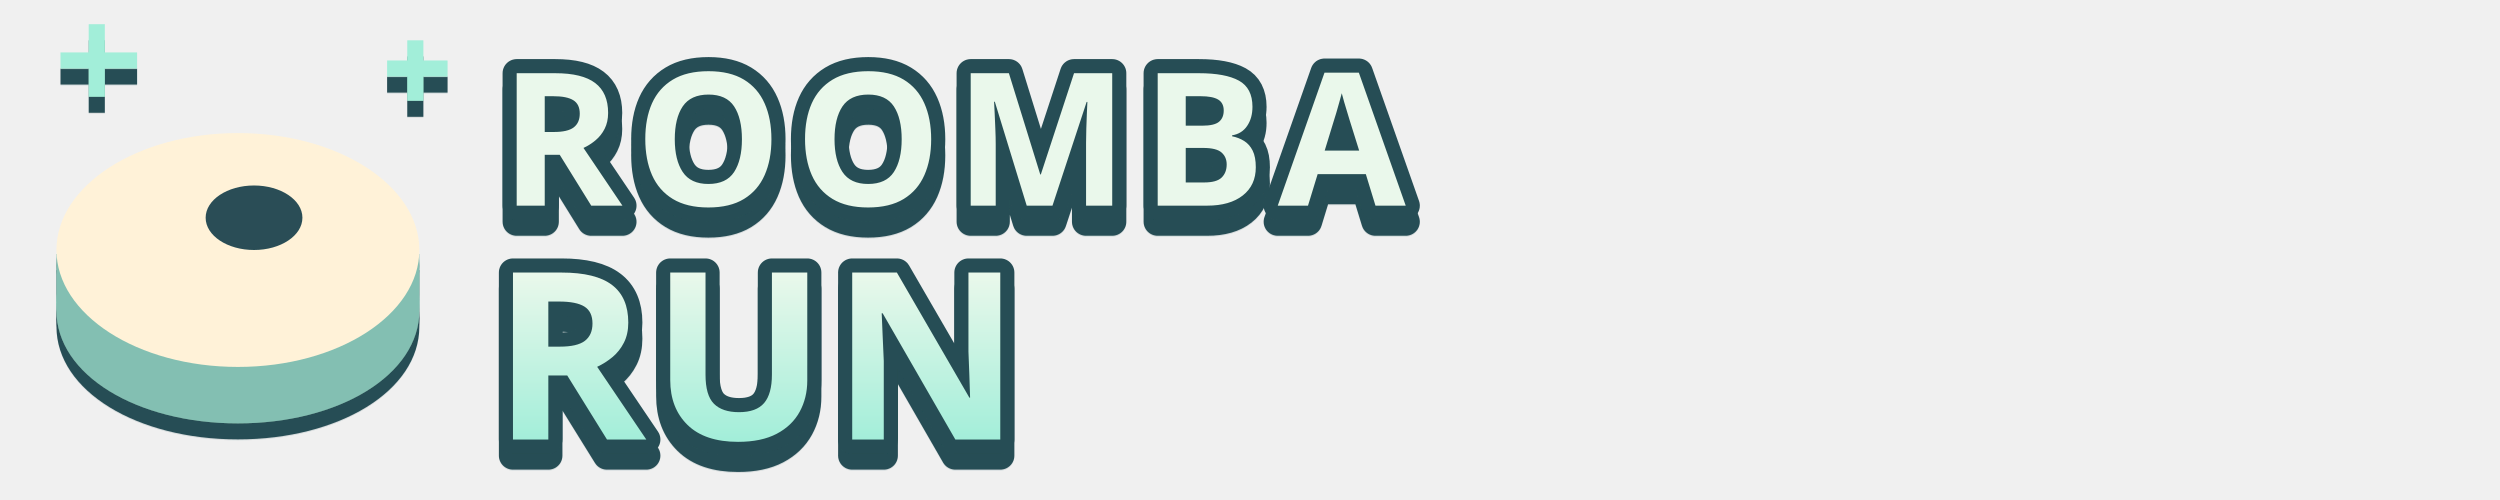
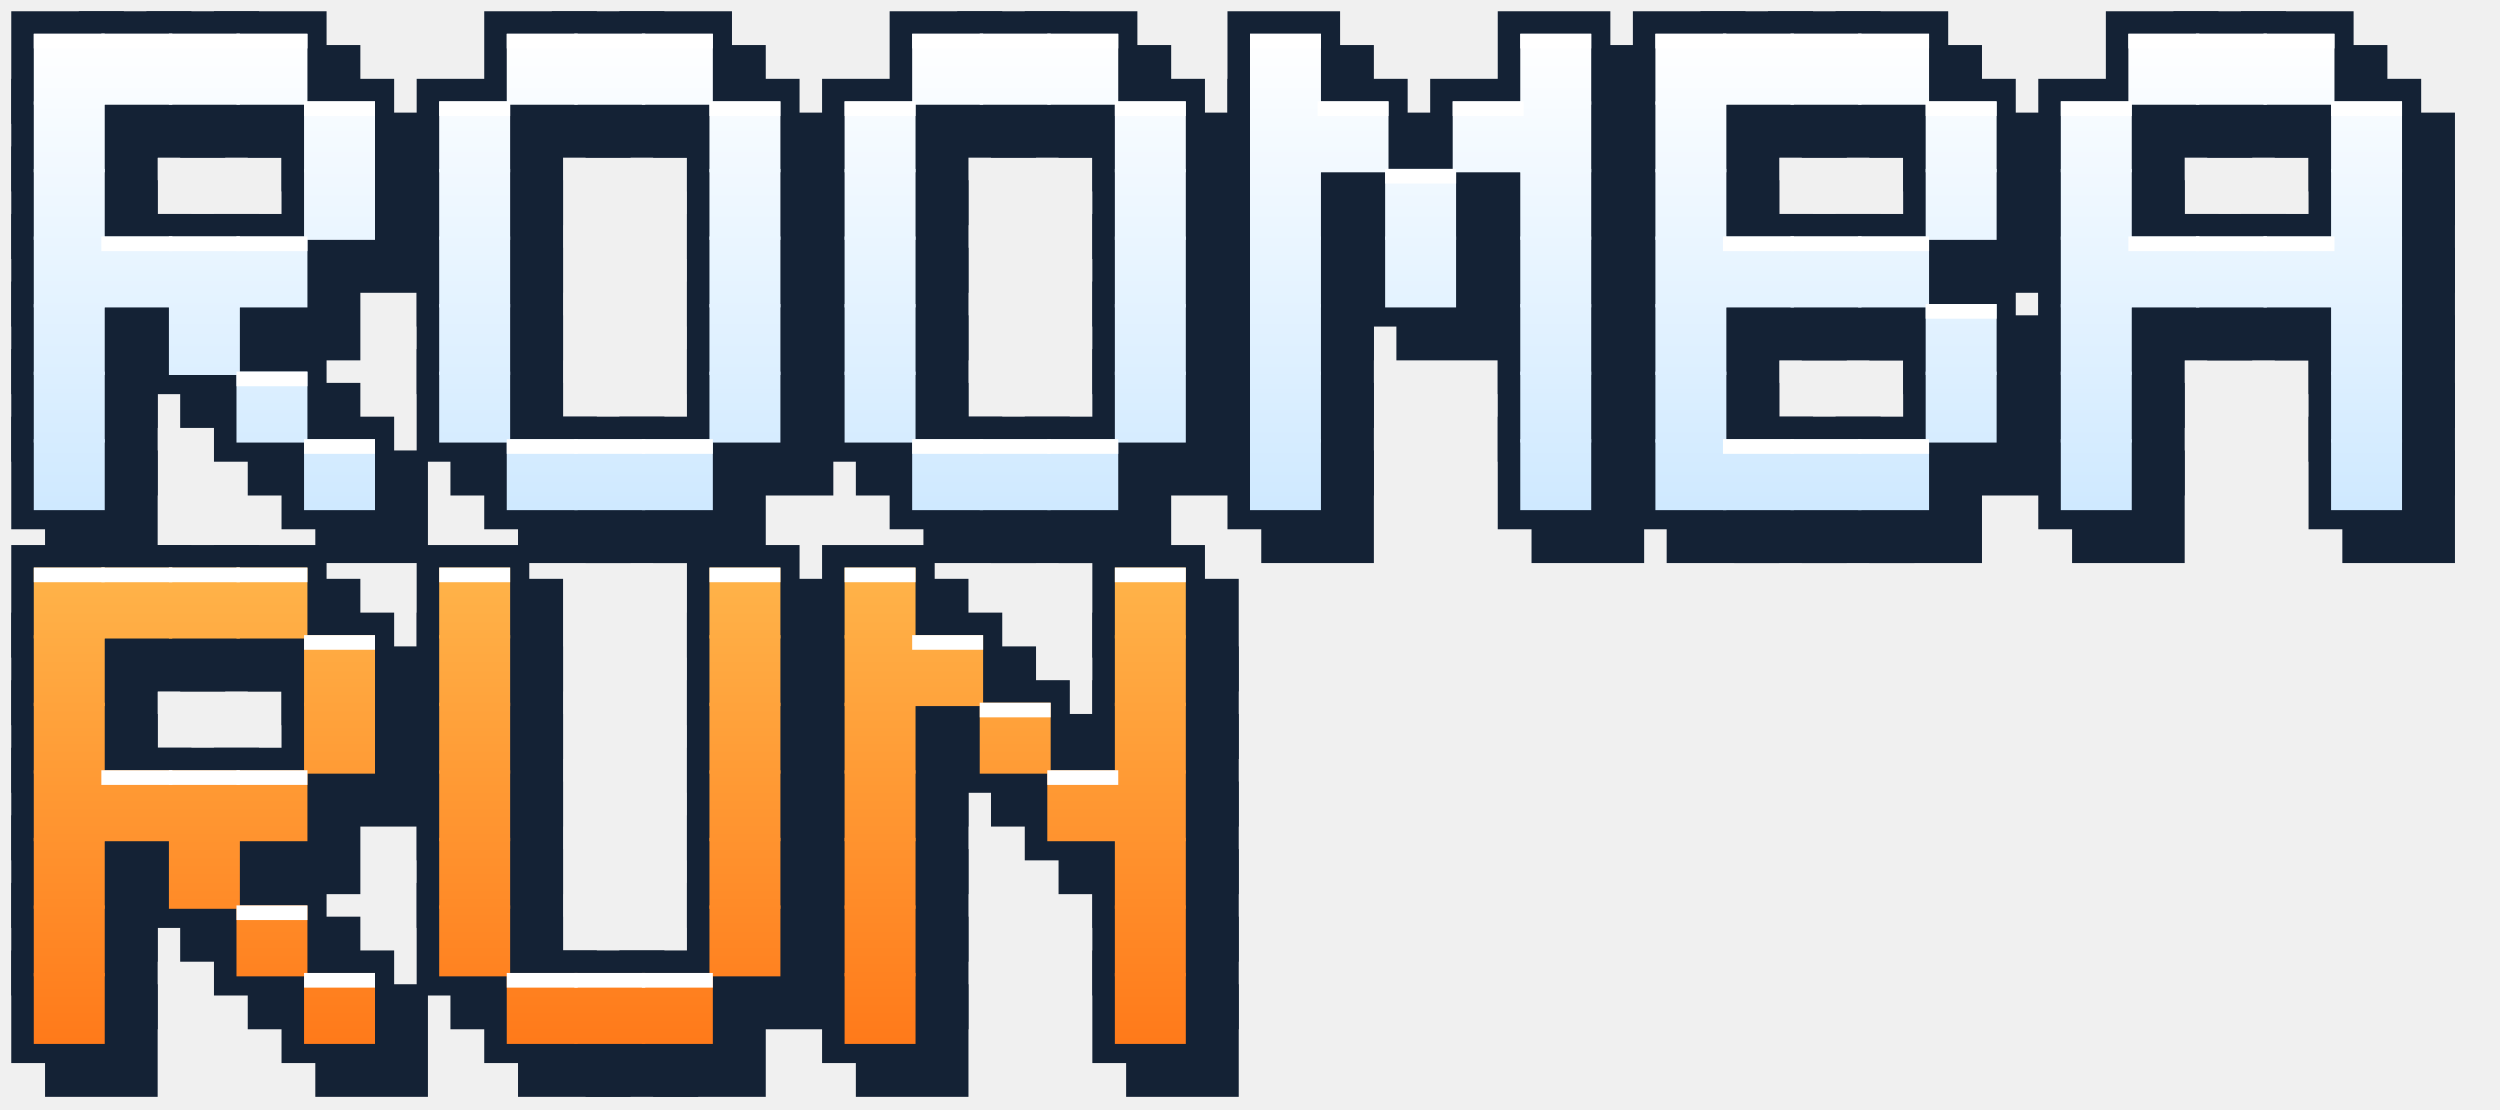
- <svg xmlns="http://www.w3.org/2000/svg" viewBox="0 0 620 124" role="img" aria-label="ROOMBA RUN">
+ <svg xmlns="http://www.w3.org/2000/svg" viewBox="0 0 444 197" role="img" aria-label="ROOMBA RUN">
  <defs>
-     <linearGradient id="accent" x2="0" y2="1">
-       <stop stop-color="#eaf8eb" />
-       <stop offset="1" stop-color="#a2eed9" />
+     <linearGradient id="f0" gradientUnits="userSpaceOnUse" x1="0" y1="6" x2="0" y2="90">
+       <stop offset="0" stop-color="#ffffff" />
+       <stop offset="1" stop-color="#cfe9ff" />
    </linearGradient>
-     <filter id="shadow" x="-15%" y="-15%" width="140%" height="150%">
-       <feDropShadow dx="0" dy="4" stdDeviation="0" flood-color="#274e54" />
-     </filter>
+     <linearGradient id="f1" gradientUnits="userSpaceOnUse" x1="0" y1="101" x2="0" y2="185">
+       <stop offset="0" stop-color="#ffb44a" />
+       <stop offset="1" stop-color="#ff7a1a" />
+     </linearGradient>
  </defs>
-   <g filter="url(#shadow)">
-     <ellipse cx="59" cy="75" rx="45" ry="29" fill="#a2eed9" />
-     <path d="M14 63v14c0 16 20 28 45 28s45-12 45-28V63" fill="#83bfb2" />
-     <ellipse cx="59" cy="62" rx="45" ry="29" fill="#fff2d8" />
-     <ellipse cx="63" cy="54" rx="12" ry="8" fill="#294e56" />
-     <path d="M15 15h19m-10-9v18m72-7h15m-8-7v15" stroke="#a2eed9" stroke-width="4" />
-     <g font-family="Arial Black,Impact,sans-serif" font-weight="900" paint-order="stroke" stroke="#274e54" stroke-width="7" stroke-linejoin="round">
-       <text x="124" y="51" font-size="46" letter-spacing="3" fill="#eaf8eb">ROOMBA</text>
-       <text x="122" y="109" font-size="58" letter-spacing="1" fill="url(#accent)">RUN</text>
-     </g>
+   <g fill="#142235">
+     <rect x="8.0" y="8.0" width="20.0" height="20.0" />
+     <rect x="20.0" y="8.0" width="20.0" height="20.0" />
+     <rect x="32.0" y="8.0" width="20.0" height="20.0" />
+     <rect x="44.0" y="8.0" width="20.0" height="20.0" />
+     <rect x="8.0" y="20.0" width="20.0" height="20.0" />
+     <rect x="56.0" y="20.0" width="20.0" height="20.0" />
+     <rect x="8.0" y="32.0" width="20.0" height="20.0" />
+     <rect x="56.0" y="32.0" width="20.0" height="20.0" />
+     <rect x="8.0" y="44.0" width="20.0" height="20.0" />
+     <rect x="20.0" y="44.0" width="20.0" height="20.0" />
+     <rect x="32.0" y="44.0" width="20.0" height="20.0" />
+     <rect x="44.0" y="44.0" width="20.0" height="20.0" />
+     <rect x="8.0" y="56.0" width="20.0" height="20.0" />
+     <rect x="32.0" y="56.0" width="20.0" height="20.0" />
+     <rect x="8.0" y="68.0" width="20.0" height="20.0" />
+     <rect x="44.0" y="68.0" width="20.0" height="20.0" />
+     <rect x="8.0" y="80.0" width="20.0" height="20.0" />
+     <rect x="56.0" y="80.0" width="20.0" height="20.0" />
+     <rect x="92.0" y="8.0" width="20.0" height="20.0" />
+     <rect x="104.0" y="8.0" width="20.0" height="20.0" />
+     <rect x="116.0" y="8.0" width="20.0" height="20.0" />
+     <rect x="80.0" y="20.0" width="20.0" height="20.0" />
+     <rect x="128.0" y="20.0" width="20.0" height="20.0" />
+     <rect x="80.0" y="32.0" width="20.0" height="20.0" />
+     <rect x="128.0" y="32.0" width="20.0" height="20.0" />
+     <rect x="80.0" y="44.0" width="20.0" height="20.0" />
+     <rect x="128.0" y="44.0" width="20.0" height="20.0" />
+     <rect x="80.0" y="56.0" width="20.0" height="20.0" />
+     <rect x="128.0" y="56.0" width="20.0" height="20.0" />
+     <rect x="80.0" y="68.0" width="20.0" height="20.0" />
+     <rect x="128.0" y="68.0" width="20.0" height="20.0" />
+     <rect x="92.0" y="80.0" width="20.0" height="20.0" />
+     <rect x="104.0" y="80.0" width="20.0" height="20.0" />
+     <rect x="116.0" y="80.0" width="20.0" height="20.0" />
+     <rect x="164.0" y="8.0" width="20.0" height="20.0" />
+     <rect x="176.0" y="8.0" width="20.0" height="20.0" />
+     <rect x="188.0" y="8.0" width="20.0" height="20.0" />
+     <rect x="152.0" y="20.0" width="20.0" height="20.0" />
+     <rect x="200.0" y="20.0" width="20.0" height="20.0" />
+     <rect x="152.0" y="32.0" width="20.0" height="20.0" />
+     <rect x="200.0" y="32.0" width="20.0" height="20.0" />
+     <rect x="152.0" y="44.0" width="20.0" height="20.0" />
+     <rect x="200.0" y="44.0" width="20.0" height="20.0" />
+     <rect x="152.0" y="56.0" width="20.0" height="20.0" />
+     <rect x="200.0" y="56.0" width="20.0" height="20.0" />
+     <rect x="152.0" y="68.0" width="20.0" height="20.0" />
+     <rect x="200.0" y="68.0" width="20.0" height="20.0" />
+     <rect x="164.0" y="80.0" width="20.0" height="20.0" />
+     <rect x="176.0" y="80.0" width="20.0" height="20.0" />
+     <rect x="188.0" y="80.0" width="20.0" height="20.0" />
+     <rect x="224.0" y="8.0" width="20.0" height="20.0" />
+     <rect x="272.0" y="8.0" width="20.0" height="20.0" />
+     <rect x="224.0" y="20.0" width="20.0" height="20.0" />
+     <rect x="236.0" y="20.0" width="20.0" height="20.0" />
+     <rect x="260.0" y="20.0" width="20.0" height="20.0" />
+     <rect x="272.0" y="20.0" width="20.0" height="20.0" />
+     <rect x="224.0" y="32.0" width="20.0" height="20.0" />
+     <rect x="248.0" y="32.0" width="20.0" height="20.0" />
+     <rect x="272.0" y="32.0" width="20.0" height="20.0" />
+     <rect x="224.0" y="44.0" width="20.0" height="20.0" />
+     <rect x="248.0" y="44.0" width="20.0" height="20.0" />
+     <rect x="272.0" y="44.0" width="20.0" height="20.0" />
+     <rect x="224.0" y="56.0" width="20.0" height="20.0" />
+     <rect x="272.0" y="56.0" width="20.0" height="20.0" />
+     <rect x="224.0" y="68.0" width="20.0" height="20.0" />
+     <rect x="272.0" y="68.0" width="20.0" height="20.0" />
+     <rect x="224.0" y="80.0" width="20.0" height="20.0" />
+     <rect x="272.0" y="80.0" width="20.0" height="20.0" />
+     <rect x="296.0" y="8.0" width="20.0" height="20.0" />
+     <rect x="308.0" y="8.0" width="20.0" height="20.0" />
+     <rect x="320.0" y="8.0" width="20.0" height="20.0" />
+     <rect x="332.0" y="8.0" width="20.0" height="20.0" />
+     <rect x="296.0" y="20.0" width="20.0" height="20.0" />
+     <rect x="344.0" y="20.0" width="20.0" height="20.0" />
+     <rect x="296.0" y="32.0" width="20.0" height="20.0" />
+     <rect x="344.0" y="32.0" width="20.0" height="20.0" />
+     <rect x="296.0" y="44.0" width="20.0" height="20.0" />
+     <rect x="308.0" y="44.0" width="20.0" height="20.0" />
+     <rect x="320.0" y="44.0" width="20.0" height="20.0" />
+     <rect x="332.0" y="44.0" width="20.0" height="20.0" />
+     <rect x="296.0" y="56.0" width="20.0" height="20.0" />
+     <rect x="344.0" y="56.0" width="20.0" height="20.0" />
+     <rect x="296.0" y="68.0" width="20.0" height="20.0" />
+     <rect x="344.0" y="68.0" width="20.0" height="20.0" />
+     <rect x="296.0" y="80.0" width="20.0" height="20.0" />
+     <rect x="308.0" y="80.0" width="20.0" height="20.0" />
+     <rect x="320.0" y="80.0" width="20.0" height="20.0" />
+     <rect x="332.0" y="80.0" width="20.0" height="20.0" />
+     <rect x="380.0" y="8.0" width="20.0" height="20.0" />
+     <rect x="392.0" y="8.0" width="20.0" height="20.0" />
+     <rect x="404.0" y="8.0" width="20.0" height="20.0" />
+     <rect x="368.0" y="20.0" width="20.0" height="20.0" />
+     <rect x="416.0" y="20.0" width="20.0" height="20.0" />
+     <rect x="368.0" y="32.0" width="20.0" height="20.0" />
+     <rect x="416.0" y="32.0" width="20.0" height="20.0" />
+     <rect x="368.0" y="44.0" width="20.0" height="20.0" />
+     <rect x="380.0" y="44.0" width="20.0" height="20.0" />
+     <rect x="392.0" y="44.0" width="20.0" height="20.0" />
+     <rect x="404.0" y="44.0" width="20.0" height="20.0" />
+     <rect x="416.0" y="44.0" width="20.0" height="20.0" />
+     <rect x="368.0" y="56.0" width="20.0" height="20.0" />
+     <rect x="416.0" y="56.0" width="20.0" height="20.0" />
+     <rect x="368.0" y="68.0" width="20.0" height="20.0" />
+     <rect x="416.0" y="68.0" width="20.0" height="20.0" />
+     <rect x="368.0" y="80.0" width="20.0" height="20.0" />
+     <rect x="416.0" y="80.0" width="20.0" height="20.0" />
+     <rect x="8.0" y="102.8" width="20.0" height="20.0" />
+     <rect x="20.0" y="102.8" width="20.0" height="20.0" />
+     <rect x="32.0" y="102.8" width="20.0" height="20.0" />
+     <rect x="44.0" y="102.8" width="20.0" height="20.0" />
+     <rect x="8.0" y="114.8" width="20.0" height="20.0" />
+     <rect x="56.0" y="114.8" width="20.0" height="20.0" />
+     <rect x="8.0" y="126.8" width="20.0" height="20.0" />
+     <rect x="56.0" y="126.8" width="20.0" height="20.0" />
+     <rect x="8.0" y="138.8" width="20.0" height="20.0" />
+     <rect x="20.0" y="138.8" width="20.0" height="20.0" />
+     <rect x="32.0" y="138.8" width="20.0" height="20.0" />
+     <rect x="44.0" y="138.8" width="20.0" height="20.0" />
+     <rect x="8.0" y="150.8" width="20.0" height="20.0" />
+     <rect x="32.0" y="150.8" width="20.0" height="20.0" />
+     <rect x="8.0" y="162.8" width="20.0" height="20.0" />
+     <rect x="44.0" y="162.8" width="20.0" height="20.0" />
+     <rect x="8.0" y="174.8" width="20.0" height="20.0" />
+     <rect x="56.0" y="174.8" width="20.0" height="20.0" />
+     <rect x="80.0" y="102.8" width="20.0" height="20.0" />
+     <rect x="128.0" y="102.8" width="20.0" height="20.0" />
+     <rect x="80.0" y="114.8" width="20.0" height="20.0" />
+     <rect x="128.0" y="114.8" width="20.0" height="20.0" />
+     <rect x="80.0" y="126.8" width="20.0" height="20.0" />
+     <rect x="128.0" y="126.8" width="20.0" height="20.0" />
+     <rect x="80.0" y="138.8" width="20.0" height="20.0" />
+     <rect x="128.0" y="138.8" width="20.0" height="20.0" />
+     <rect x="80.0" y="150.8" width="20.0" height="20.0" />
+     <rect x="128.0" y="150.8" width="20.0" height="20.0" />
+     <rect x="80.0" y="162.8" width="20.0" height="20.0" />
+     <rect x="128.0" y="162.8" width="20.0" height="20.0" />
+     <rect x="92.0" y="174.8" width="20.0" height="20.0" />
+     <rect x="104.0" y="174.8" width="20.0" height="20.0" />
+     <rect x="116.0" y="174.8" width="20.0" height="20.0" />
+     <rect x="152.0" y="102.8" width="20.0" height="20.0" />
+     <rect x="200.0" y="102.8" width="20.0" height="20.0" />
+     <rect x="152.0" y="114.8" width="20.0" height="20.0" />
+     <rect x="164.0" y="114.8" width="20.0" height="20.0" />
+     <rect x="200.0" y="114.8" width="20.0" height="20.0" />
+     <rect x="152.0" y="126.8" width="20.0" height="20.0" />
+     <rect x="176.0" y="126.8" width="20.0" height="20.0" />
+     <rect x="200.0" y="126.8" width="20.0" height="20.0" />
+     <rect x="152.0" y="138.8" width="20.0" height="20.0" />
+     <rect x="188.0" y="138.8" width="20.0" height="20.0" />
+     <rect x="200.0" y="138.8" width="20.0" height="20.0" />
+     <rect x="152.0" y="150.8" width="20.0" height="20.0" />
+     <rect x="200.0" y="150.8" width="20.0" height="20.0" />
+     <rect x="152.0" y="162.8" width="20.0" height="20.0" />
+     <rect x="200.0" y="162.8" width="20.0" height="20.0" />
+     <rect x="152.0" y="174.8" width="20.0" height="20.0" />
+     <rect x="200.0" y="174.8" width="20.0" height="20.0" />
+     <rect x="2.0" y="2.0" width="20.0" height="20.0" />
+     <rect x="14.0" y="2.0" width="20.0" height="20.0" />
+     <rect x="26.0" y="2.0" width="20.0" height="20.0" />
+     <rect x="38.0" y="2.0" width="20.0" height="20.0" />
+     <rect x="2.0" y="14.0" width="20.0" height="20.0" />
+     <rect x="50.0" y="14.0" width="20.0" height="20.0" />
+     <rect x="2.0" y="26.0" width="20.0" height="20.0" />
+     <rect x="50.0" y="26.0" width="20.0" height="20.0" />
+     <rect x="2.0" y="38.0" width="20.0" height="20.0" />
+     <rect x="14.0" y="38.0" width="20.0" height="20.0" />
+     <rect x="26.0" y="38.0" width="20.0" height="20.0" />
+     <rect x="38.0" y="38.0" width="20.0" height="20.0" />
+     <rect x="2.0" y="50.0" width="20.0" height="20.0" />
+     <rect x="26.0" y="50.0" width="20.0" height="20.0" />
+     <rect x="2.0" y="62.0" width="20.0" height="20.0" />
+     <rect x="38.0" y="62.0" width="20.0" height="20.0" />
+     <rect x="2.0" y="74.0" width="20.0" height="20.0" />
+     <rect x="50.0" y="74.0" width="20.0" height="20.0" />
+     <rect x="86.0" y="2.0" width="20.0" height="20.0" />
+     <rect x="98.0" y="2.0" width="20.0" height="20.0" />
+     <rect x="110.0" y="2.0" width="20.0" height="20.0" />
+     <rect x="74.0" y="14.0" width="20.0" height="20.0" />
+     <rect x="122.0" y="14.0" width="20.0" height="20.0" />
+     <rect x="74.0" y="26.0" width="20.0" height="20.0" />
+     <rect x="122.0" y="26.0" width="20.0" height="20.0" />
+     <rect x="74.0" y="38.0" width="20.0" height="20.0" />
+     <rect x="122.0" y="38.0" width="20.0" height="20.0" />
+     <rect x="74.0" y="50.0" width="20.0" height="20.0" />
+     <rect x="122.0" y="50.0" width="20.0" height="20.0" />
+     <rect x="74.0" y="62.0" width="20.0" height="20.0" />
+     <rect x="122.0" y="62.0" width="20.0" height="20.0" />
+     <rect x="86.0" y="74.0" width="20.0" height="20.0" />
+     <rect x="98.0" y="74.0" width="20.0" height="20.0" />
+     <rect x="110.0" y="74.0" width="20.0" height="20.0" />
+     <rect x="158.0" y="2.0" width="20.0" height="20.0" />
+     <rect x="170.0" y="2.0" width="20.0" height="20.0" />
+     <rect x="182.0" y="2.0" width="20.0" height="20.0" />
+     <rect x="146.0" y="14.0" width="20.0" height="20.0" />
+     <rect x="194.0" y="14.0" width="20.0" height="20.0" />
+     <rect x="146.0" y="26.0" width="20.0" height="20.0" />
+     <rect x="194.0" y="26.0" width="20.0" height="20.0" />
+     <rect x="146.0" y="38.0" width="20.0" height="20.0" />
+     <rect x="194.0" y="38.0" width="20.0" height="20.0" />
+     <rect x="146.0" y="50.0" width="20.0" height="20.0" />
+     <rect x="194.0" y="50.0" width="20.0" height="20.0" />
+     <rect x="146.0" y="62.0" width="20.0" height="20.0" />
+     <rect x="194.0" y="62.0" width="20.0" height="20.0" />
+     <rect x="158.0" y="74.0" width="20.0" height="20.0" />
+     <rect x="170.0" y="74.0" width="20.0" height="20.0" />
+     <rect x="182.0" y="74.0" width="20.0" height="20.0" />
+     <rect x="218.0" y="2.0" width="20.0" height="20.0" />
+     <rect x="266.0" y="2.0" width="20.0" height="20.0" />
+     <rect x="218.0" y="14.0" width="20.0" height="20.0" />
+     <rect x="230.0" y="14.0" width="20.0" height="20.0" />
+     <rect x="254.0" y="14.0" width="20.0" height="20.0" />
+     <rect x="266.0" y="14.0" width="20.0" height="20.0" />
+     <rect x="218.0" y="26.0" width="20.0" height="20.0" />
+     <rect x="242.0" y="26.0" width="20.0" height="20.0" />
+     <rect x="266.0" y="26.0" width="20.0" height="20.0" />
+     <rect x="218.0" y="38.0" width="20.0" height="20.0" />
+     <rect x="242.0" y="38.0" width="20.0" height="20.0" />
+     <rect x="266.0" y="38.0" width="20.0" height="20.0" />
+     <rect x="218.0" y="50.0" width="20.0" height="20.0" />
+     <rect x="266.0" y="50.0" width="20.0" height="20.0" />
+     <rect x="218.0" y="62.0" width="20.0" height="20.0" />
+     <rect x="266.0" y="62.0" width="20.0" height="20.0" />
+     <rect x="218.0" y="74.0" width="20.0" height="20.0" />
+     <rect x="266.0" y="74.0" width="20.0" height="20.0" />
+     <rect x="290.0" y="2.0" width="20.0" height="20.0" />
+     <rect x="302.0" y="2.0" width="20.0" height="20.0" />
+     <rect x="314.0" y="2.0" width="20.0" height="20.0" />
+     <rect x="326.0" y="2.0" width="20.0" height="20.0" />
+     <rect x="290.0" y="14.0" width="20.0" height="20.0" />
+     <rect x="338.0" y="14.0" width="20.0" height="20.0" />
+     <rect x="290.0" y="26.0" width="20.0" height="20.0" />
+     <rect x="338.0" y="26.0" width="20.0" height="20.0" />
+     <rect x="290.0" y="38.0" width="20.0" height="20.0" />
+     <rect x="302.0" y="38.0" width="20.0" height="20.0" />
+     <rect x="314.0" y="38.0" width="20.0" height="20.0" />
+     <rect x="326.0" y="38.0" width="20.0" height="20.0" />
+     <rect x="290.0" y="50.0" width="20.0" height="20.0" />
+     <rect x="338.0" y="50.0" width="20.0" height="20.0" />
+     <rect x="290.0" y="62.0" width="20.0" height="20.0" />
+     <rect x="338.0" y="62.0" width="20.0" height="20.0" />
+     <rect x="290.0" y="74.0" width="20.0" height="20.0" />
+     <rect x="302.0" y="74.0" width="20.0" height="20.0" />
+     <rect x="314.0" y="74.0" width="20.0" height="20.0" />
+     <rect x="326.0" y="74.0" width="20.0" height="20.0" />
+     <rect x="374.0" y="2.0" width="20.0" height="20.0" />
+     <rect x="386.0" y="2.0" width="20.0" height="20.0" />
+     <rect x="398.0" y="2.0" width="20.0" height="20.0" />
+     <rect x="362.0" y="14.0" width="20.0" height="20.0" />
+     <rect x="410.0" y="14.0" width="20.0" height="20.0" />
+     <rect x="362.0" y="26.0" width="20.0" height="20.0" />
+     <rect x="410.0" y="26.0" width="20.0" height="20.0" />
+     <rect x="362.0" y="38.0" width="20.0" height="20.0" />
+     <rect x="374.0" y="38.0" width="20.0" height="20.0" />
+     <rect x="386.0" y="38.0" width="20.0" height="20.0" />
+     <rect x="398.0" y="38.0" width="20.0" height="20.0" />
+     <rect x="410.0" y="38.0" width="20.0" height="20.0" />
+     <rect x="362.0" y="50.0" width="20.0" height="20.0" />
+     <rect x="410.0" y="50.0" width="20.0" height="20.0" />
+     <rect x="362.0" y="62.0" width="20.0" height="20.0" />
+     <rect x="410.0" y="62.0" width="20.0" height="20.0" />
+     <rect x="362.0" y="74.0" width="20.0" height="20.0" />
+     <rect x="410.0" y="74.0" width="20.0" height="20.0" />
+     <rect x="2.0" y="96.8" width="20.0" height="20.0" />
+     <rect x="14.0" y="96.8" width="20.0" height="20.0" />
+     <rect x="26.0" y="96.8" width="20.0" height="20.0" />
+     <rect x="38.0" y="96.8" width="20.0" height="20.0" />
+     <rect x="2.0" y="108.8" width="20.0" height="20.0" />
+     <rect x="50.0" y="108.8" width="20.0" height="20.0" />
+     <rect x="2.0" y="120.8" width="20.0" height="20.0" />
+     <rect x="50.0" y="120.8" width="20.0" height="20.0" />
+     <rect x="2.0" y="132.8" width="20.0" height="20.0" />
+     <rect x="14.0" y="132.8" width="20.0" height="20.0" />
+     <rect x="26.0" y="132.8" width="20.0" height="20.0" />
+     <rect x="38.0" y="132.8" width="20.0" height="20.0" />
+     <rect x="2.0" y="144.8" width="20.0" height="20.0" />
+     <rect x="26.0" y="144.8" width="20.0" height="20.0" />
+     <rect x="2.0" y="156.8" width="20.0" height="20.0" />
+     <rect x="38.0" y="156.8" width="20.0" height="20.0" />
+     <rect x="2.0" y="168.8" width="20.0" height="20.0" />
+     <rect x="50.0" y="168.8" width="20.0" height="20.0" />
+     <rect x="74.0" y="96.8" width="20.0" height="20.0" />
+     <rect x="122.0" y="96.8" width="20.0" height="20.0" />
+     <rect x="74.0" y="108.8" width="20.0" height="20.0" />
+     <rect x="122.0" y="108.8" width="20.0" height="20.0" />
+     <rect x="74.0" y="120.8" width="20.0" height="20.0" />
+     <rect x="122.0" y="120.8" width="20.0" height="20.0" />
+     <rect x="74.0" y="132.8" width="20.0" height="20.0" />
+     <rect x="122.0" y="132.8" width="20.0" height="20.0" />
+     <rect x="74.0" y="144.8" width="20.0" height="20.0" />
+     <rect x="122.0" y="144.8" width="20.0" height="20.0" />
+     <rect x="74.0" y="156.8" width="20.0" height="20.0" />
+     <rect x="122.0" y="156.8" width="20.0" height="20.0" />
+     <rect x="86.0" y="168.8" width="20.0" height="20.0" />
+     <rect x="98.0" y="168.8" width="20.0" height="20.0" />
+     <rect x="110.0" y="168.8" width="20.0" height="20.0" />
+     <rect x="146.0" y="96.8" width="20.0" height="20.0" />
+     <rect x="194.0" y="96.8" width="20.0" height="20.0" />
+     <rect x="146.0" y="108.8" width="20.0" height="20.0" />
+     <rect x="158.0" y="108.8" width="20.0" height="20.0" />
+     <rect x="194.0" y="108.8" width="20.0" height="20.0" />
+     <rect x="146.0" y="120.8" width="20.0" height="20.0" />
+     <rect x="170.0" y="120.8" width="20.0" height="20.0" />
+     <rect x="194.0" y="120.8" width="20.0" height="20.0" />
+     <rect x="146.0" y="132.8" width="20.0" height="20.0" />
+     <rect x="182.0" y="132.8" width="20.0" height="20.0" />
+     <rect x="194.0" y="132.8" width="20.0" height="20.0" />
+     <rect x="146.0" y="144.8" width="20.0" height="20.0" />
+     <rect x="194.0" y="144.8" width="20.0" height="20.0" />
+     <rect x="146.0" y="156.8" width="20.0" height="20.0" />
+     <rect x="194.0" y="156.8" width="20.0" height="20.0" />
+     <rect x="146.0" y="168.8" width="20.0" height="20.0" />
+     <rect x="194.0" y="168.8" width="20.0" height="20.0" />
+   </g>
+   <g fill="url(#f0)">
+     <rect x="6.0" y="6.0" width="12.6" height="12.6" />
+     <rect x="18.0" y="6.0" width="12.6" height="12.6" />
+     <rect x="30.0" y="6.0" width="12.6" height="12.6" />
+     <rect x="42.0" y="6.0" width="12.6" height="12.6" />
+     <rect x="6.0" y="18.0" width="12.6" height="12.6" />
+     <rect x="54.0" y="18.0" width="12.6" height="12.6" />
+     <rect x="6.0" y="30.0" width="12.6" height="12.6" />
+     <rect x="54.0" y="30.0" width="12.6" height="12.6" />
+     <rect x="6.0" y="42.0" width="12.6" height="12.6" />
+     <rect x="18.0" y="42.0" width="12.6" height="12.6" />
+     <rect x="30.0" y="42.0" width="12.6" height="12.6" />
+     <rect x="42.0" y="42.0" width="12.6" height="12.6" />
+     <rect x="6.0" y="54.0" width="12.6" height="12.6" />
+     <rect x="30.0" y="54.0" width="12.6" height="12.6" />
+     <rect x="6.0" y="66.0" width="12.6" height="12.6" />
+     <rect x="42.0" y="66.0" width="12.6" height="12.6" />
+     <rect x="6.0" y="78.0" width="12.6" height="12.6" />
+     <rect x="54.0" y="78.0" width="12.6" height="12.6" />
+     <rect x="90.0" y="6.0" width="12.6" height="12.6" />
+     <rect x="102.0" y="6.0" width="12.6" height="12.6" />
+     <rect x="114.0" y="6.0" width="12.6" height="12.6" />
+     <rect x="78.0" y="18.0" width="12.6" height="12.6" />
+     <rect x="126.0" y="18.0" width="12.6" height="12.6" />
+     <rect x="78.0" y="30.0" width="12.6" height="12.6" />
+     <rect x="126.0" y="30.0" width="12.6" height="12.6" />
+     <rect x="78.0" y="42.0" width="12.6" height="12.6" />
+     <rect x="126.0" y="42.0" width="12.6" height="12.6" />
+     <rect x="78.0" y="54.0" width="12.6" height="12.6" />
+     <rect x="126.0" y="54.0" width="12.6" height="12.6" />
+     <rect x="78.0" y="66.0" width="12.6" height="12.6" />
+     <rect x="126.0" y="66.0" width="12.6" height="12.6" />
+     <rect x="90.0" y="78.0" width="12.6" height="12.6" />
+     <rect x="102.0" y="78.0" width="12.6" height="12.6" />
+     <rect x="114.0" y="78.0" width="12.6" height="12.6" />
+     <rect x="162.0" y="6.0" width="12.6" height="12.6" />
+     <rect x="174.0" y="6.0" width="12.6" height="12.6" />
+     <rect x="186.0" y="6.0" width="12.6" height="12.6" />
+     <rect x="150.0" y="18.0" width="12.6" height="12.6" />
+     <rect x="198.0" y="18.0" width="12.6" height="12.6" />
+     <rect x="150.0" y="30.0" width="12.6" height="12.6" />
+     <rect x="198.0" y="30.0" width="12.6" height="12.6" />
+     <rect x="150.0" y="42.0" width="12.6" height="12.6" />
+     <rect x="198.0" y="42.0" width="12.6" height="12.6" />
+     <rect x="150.0" y="54.0" width="12.6" height="12.6" />
+     <rect x="198.0" y="54.0" width="12.6" height="12.6" />
+     <rect x="150.0" y="66.0" width="12.6" height="12.6" />
+     <rect x="198.0" y="66.0" width="12.6" height="12.6" />
+     <rect x="162.0" y="78.0" width="12.6" height="12.6" />
+     <rect x="174.0" y="78.0" width="12.6" height="12.6" />
+     <rect x="186.0" y="78.0" width="12.6" height="12.6" />
+     <rect x="222.0" y="6.0" width="12.6" height="12.6" />
+     <rect x="270.0" y="6.0" width="12.6" height="12.6" />
+     <rect x="222.0" y="18.0" width="12.6" height="12.6" />
+     <rect x="234.0" y="18.0" width="12.6" height="12.6" />
+     <rect x="258.0" y="18.0" width="12.6" height="12.6" />
+     <rect x="270.0" y="18.0" width="12.6" height="12.6" />
+     <rect x="222.0" y="30.0" width="12.6" height="12.6" />
+     <rect x="246.0" y="30.0" width="12.6" height="12.6" />
+     <rect x="270.0" y="30.0" width="12.6" height="12.6" />
+     <rect x="222.0" y="42.0" width="12.6" height="12.6" />
+     <rect x="246.0" y="42.0" width="12.6" height="12.6" />
+     <rect x="270.0" y="42.0" width="12.6" height="12.6" />
+     <rect x="222.0" y="54.0" width="12.6" height="12.6" />
+     <rect x="270.0" y="54.0" width="12.6" height="12.6" />
+     <rect x="222.0" y="66.0" width="12.6" height="12.6" />
+     <rect x="270.0" y="66.0" width="12.6" height="12.6" />
+     <rect x="222.0" y="78.0" width="12.6" height="12.6" />
+     <rect x="270.0" y="78.0" width="12.6" height="12.6" />
+     <rect x="294.0" y="6.0" width="12.6" height="12.6" />
+     <rect x="306.0" y="6.0" width="12.6" height="12.6" />
+     <rect x="318.0" y="6.0" width="12.6" height="12.6" />
+     <rect x="330.0" y="6.0" width="12.6" height="12.6" />
+     <rect x="294.0" y="18.0" width="12.6" height="12.6" />
+     <rect x="342.0" y="18.0" width="12.6" height="12.6" />
+     <rect x="294.0" y="30.0" width="12.6" height="12.6" />
+     <rect x="342.0" y="30.0" width="12.6" height="12.6" />
+     <rect x="294.0" y="42.0" width="12.6" height="12.6" />
+     <rect x="306.0" y="42.0" width="12.6" height="12.6" />
+     <rect x="318.0" y="42.0" width="12.6" height="12.6" />
+     <rect x="330.0" y="42.0" width="12.6" height="12.6" />
+     <rect x="294.0" y="54.0" width="12.6" height="12.6" />
+     <rect x="342.0" y="54.0" width="12.6" height="12.6" />
+     <rect x="294.0" y="66.0" width="12.6" height="12.6" />
+     <rect x="342.0" y="66.0" width="12.6" height="12.6" />
+     <rect x="294.0" y="78.0" width="12.6" height="12.6" />
+     <rect x="306.0" y="78.0" width="12.6" height="12.6" />
+     <rect x="318.0" y="78.0" width="12.6" height="12.6" />
+     <rect x="330.0" y="78.0" width="12.6" height="12.6" />
+     <rect x="378.0" y="6.0" width="12.6" height="12.6" />
+     <rect x="390.0" y="6.0" width="12.6" height="12.6" />
+     <rect x="402.0" y="6.0" width="12.6" height="12.6" />
+     <rect x="366.0" y="18.0" width="12.6" height="12.6" />
+     <rect x="414.0" y="18.0" width="12.6" height="12.6" />
+     <rect x="366.0" y="30.0" width="12.6" height="12.6" />
+     <rect x="414.0" y="30.0" width="12.6" height="12.6" />
+     <rect x="366.0" y="42.0" width="12.6" height="12.6" />
+     <rect x="378.0" y="42.0" width="12.6" height="12.6" />
+     <rect x="390.0" y="42.0" width="12.6" height="12.6" />
+     <rect x="402.0" y="42.0" width="12.6" height="12.6" />
+     <rect x="414.0" y="42.0" width="12.6" height="12.6" />
+     <rect x="366.0" y="54.0" width="12.6" height="12.6" />
+     <rect x="414.0" y="54.0" width="12.6" height="12.6" />
+     <rect x="366.0" y="66.0" width="12.6" height="12.6" />
+     <rect x="414.0" y="66.0" width="12.6" height="12.6" />
+     <rect x="366.0" y="78.0" width="12.6" height="12.6" />
+     <rect x="414.0" y="78.0" width="12.6" height="12.6" />
+   </g>
+   <g fill="url(#f1)">
+     <rect x="6.0" y="100.8" width="12.6" height="12.6" />
+     <rect x="18.0" y="100.8" width="12.6" height="12.6" />
+     <rect x="30.0" y="100.8" width="12.6" height="12.6" />
+     <rect x="42.0" y="100.8" width="12.6" height="12.6" />
+     <rect x="6.0" y="112.8" width="12.6" height="12.6" />
+     <rect x="54.0" y="112.8" width="12.6" height="12.6" />
+     <rect x="6.0" y="124.8" width="12.6" height="12.6" />
+     <rect x="54.0" y="124.8" width="12.6" height="12.6" />
+     <rect x="6.0" y="136.8" width="12.6" height="12.6" />
+     <rect x="18.0" y="136.8" width="12.6" height="12.6" />
+     <rect x="30.0" y="136.8" width="12.6" height="12.6" />
+     <rect x="42.0" y="136.8" width="12.6" height="12.6" />
+     <rect x="6.0" y="148.8" width="12.6" height="12.6" />
+     <rect x="30.0" y="148.8" width="12.6" height="12.6" />
+     <rect x="6.0" y="160.8" width="12.6" height="12.6" />
+     <rect x="42.0" y="160.8" width="12.6" height="12.6" />
+     <rect x="6.0" y="172.8" width="12.6" height="12.6" />
+     <rect x="54.0" y="172.8" width="12.6" height="12.6" />
+     <rect x="78.0" y="100.8" width="12.6" height="12.6" />
+     <rect x="126.0" y="100.8" width="12.6" height="12.6" />
+     <rect x="78.0" y="112.8" width="12.6" height="12.6" />
+     <rect x="126.0" y="112.8" width="12.6" height="12.6" />
+     <rect x="78.0" y="124.8" width="12.6" height="12.6" />
+     <rect x="126.0" y="124.8" width="12.6" height="12.6" />
+     <rect x="78.0" y="136.8" width="12.6" height="12.6" />
+     <rect x="126.0" y="136.8" width="12.6" height="12.6" />
+     <rect x="78.0" y="148.8" width="12.6" height="12.6" />
+     <rect x="126.0" y="148.8" width="12.6" height="12.6" />
+     <rect x="78.0" y="160.8" width="12.6" height="12.6" />
+     <rect x="126.0" y="160.8" width="12.6" height="12.6" />
+     <rect x="90.0" y="172.8" width="12.6" height="12.6" />
+     <rect x="102.0" y="172.8" width="12.6" height="12.6" />
+     <rect x="114.0" y="172.8" width="12.6" height="12.6" />
+     <rect x="150.0" y="100.8" width="12.6" height="12.6" />
+     <rect x="198.0" y="100.8" width="12.6" height="12.6" />
+     <rect x="150.0" y="112.8" width="12.6" height="12.6" />
+     <rect x="162.0" y="112.8" width="12.6" height="12.6" />
+     <rect x="198.0" y="112.8" width="12.6" height="12.6" />
+     <rect x="150.0" y="124.8" width="12.6" height="12.6" />
+     <rect x="174.0" y="124.8" width="12.6" height="12.6" />
+     <rect x="198.0" y="124.8" width="12.6" height="12.6" />
+     <rect x="150.0" y="136.8" width="12.6" height="12.6" />
+     <rect x="186.0" y="136.8" width="12.6" height="12.6" />
+     <rect x="198.0" y="136.8" width="12.6" height="12.6" />
+     <rect x="150.0" y="148.8" width="12.6" height="12.6" />
+     <rect x="198.0" y="148.8" width="12.6" height="12.6" />
+     <rect x="150.0" y="160.8" width="12.6" height="12.6" />
+     <rect x="198.0" y="160.8" width="12.6" height="12.6" />
+     <rect x="150.0" y="172.8" width="12.6" height="12.6" />
+     <rect x="198.0" y="172.8" width="12.6" height="12.6" />
+   </g>
+   <g fill="#ffffff">
+     <rect x="6.0" y="6.0" width="12.6" height="2.6" />
+     <rect x="18.0" y="6.0" width="12.6" height="2.6" />
+     <rect x="30.0" y="6.0" width="12.6" height="2.6" />
+     <rect x="42.0" y="6.0" width="12.6" height="2.6" />
+     <rect x="54.0" y="18.0" width="12.6" height="2.6" />
+     <rect x="18.0" y="42.0" width="12.6" height="2.6" />
+     <rect x="30.0" y="42.0" width="12.6" height="2.6" />
+     <rect x="42.0" y="42.0" width="12.6" height="2.6" />
+     <rect x="42.0" y="66.0" width="12.6" height="2.6" />
+     <rect x="54.0" y="78.0" width="12.6" height="2.6" />
+     <rect x="90.0" y="6.0" width="12.6" height="2.6" />
+     <rect x="102.0" y="6.0" width="12.6" height="2.6" />
+     <rect x="114.0" y="6.0" width="12.6" height="2.6" />
+     <rect x="78.0" y="18.0" width="12.6" height="2.6" />
+     <rect x="126.0" y="18.0" width="12.6" height="2.6" />
+     <rect x="90.0" y="78.0" width="12.6" height="2.6" />
+     <rect x="102.0" y="78.0" width="12.6" height="2.6" />
+     <rect x="114.0" y="78.0" width="12.6" height="2.6" />
+     <rect x="162.0" y="6.0" width="12.6" height="2.6" />
+     <rect x="174.0" y="6.0" width="12.6" height="2.6" />
+     <rect x="186.0" y="6.0" width="12.6" height="2.6" />
+     <rect x="150.0" y="18.0" width="12.6" height="2.6" />
+     <rect x="198.0" y="18.0" width="12.6" height="2.6" />
+     <rect x="162.0" y="78.0" width="12.6" height="2.6" />
+     <rect x="174.0" y="78.0" width="12.6" height="2.6" />
+     <rect x="186.0" y="78.0" width="12.6" height="2.6" />
+     <rect x="222.0" y="6.0" width="12.6" height="2.6" />
+     <rect x="270.0" y="6.0" width="12.6" height="2.6" />
+     <rect x="234.0" y="18.0" width="12.6" height="2.6" />
+     <rect x="258.0" y="18.0" width="12.6" height="2.6" />
+     <rect x="246.0" y="30.0" width="12.6" height="2.6" />
+     <rect x="294.0" y="6.0" width="12.6" height="2.6" />
+     <rect x="306.0" y="6.0" width="12.6" height="2.6" />
+     <rect x="318.0" y="6.0" width="12.6" height="2.6" />
+     <rect x="330.0" y="6.0" width="12.6" height="2.6" />
+     <rect x="342.0" y="18.0" width="12.6" height="2.6" />
+     <rect x="306.0" y="42.0" width="12.6" height="2.6" />
+     <rect x="318.0" y="42.0" width="12.6" height="2.6" />
+     <rect x="330.0" y="42.0" width="12.6" height="2.6" />
+     <rect x="342.0" y="54.0" width="12.6" height="2.6" />
+     <rect x="306.0" y="78.0" width="12.6" height="2.6" />
+     <rect x="318.0" y="78.0" width="12.6" height="2.6" />
+     <rect x="330.0" y="78.0" width="12.6" height="2.6" />
+     <rect x="378.0" y="6.0" width="12.6" height="2.6" />
+     <rect x="390.0" y="6.0" width="12.6" height="2.6" />
+     <rect x="402.0" y="6.0" width="12.6" height="2.6" />
+     <rect x="366.0" y="18.0" width="12.6" height="2.6" />
+     <rect x="414.0" y="18.0" width="12.6" height="2.6" />
+     <rect x="378.0" y="42.0" width="12.6" height="2.6" />
+     <rect x="390.0" y="42.0" width="12.6" height="2.6" />
+     <rect x="402.0" y="42.0" width="12.6" height="2.6" />
+     <rect x="6.0" y="100.8" width="12.6" height="2.6" />
+     <rect x="18.0" y="100.8" width="12.6" height="2.6" />
+     <rect x="30.0" y="100.8" width="12.6" height="2.6" />
+     <rect x="42.0" y="100.8" width="12.6" height="2.6" />
+     <rect x="54.0" y="112.8" width="12.6" height="2.6" />
+     <rect x="18.0" y="136.8" width="12.6" height="2.6" />
+     <rect x="30.0" y="136.8" width="12.6" height="2.6" />
+     <rect x="42.0" y="136.8" width="12.6" height="2.6" />
+     <rect x="42.0" y="160.8" width="12.6" height="2.6" />
+     <rect x="54.0" y="172.8" width="12.6" height="2.6" />
+     <rect x="78.0" y="100.8" width="12.6" height="2.6" />
+     <rect x="126.0" y="100.8" width="12.6" height="2.6" />
+     <rect x="90.0" y="172.8" width="12.6" height="2.6" />
+     <rect x="102.0" y="172.8" width="12.6" height="2.6" />
+     <rect x="114.0" y="172.8" width="12.6" height="2.6" />
+     <rect x="150.0" y="100.8" width="12.6" height="2.6" />
+     <rect x="198.0" y="100.8" width="12.6" height="2.6" />
+     <rect x="162.0" y="112.8" width="12.6" height="2.6" />
+     <rect x="174.0" y="124.8" width="12.6" height="2.6" />
+     <rect x="186.0" y="136.8" width="12.6" height="2.6" />
  </g>
</svg>
